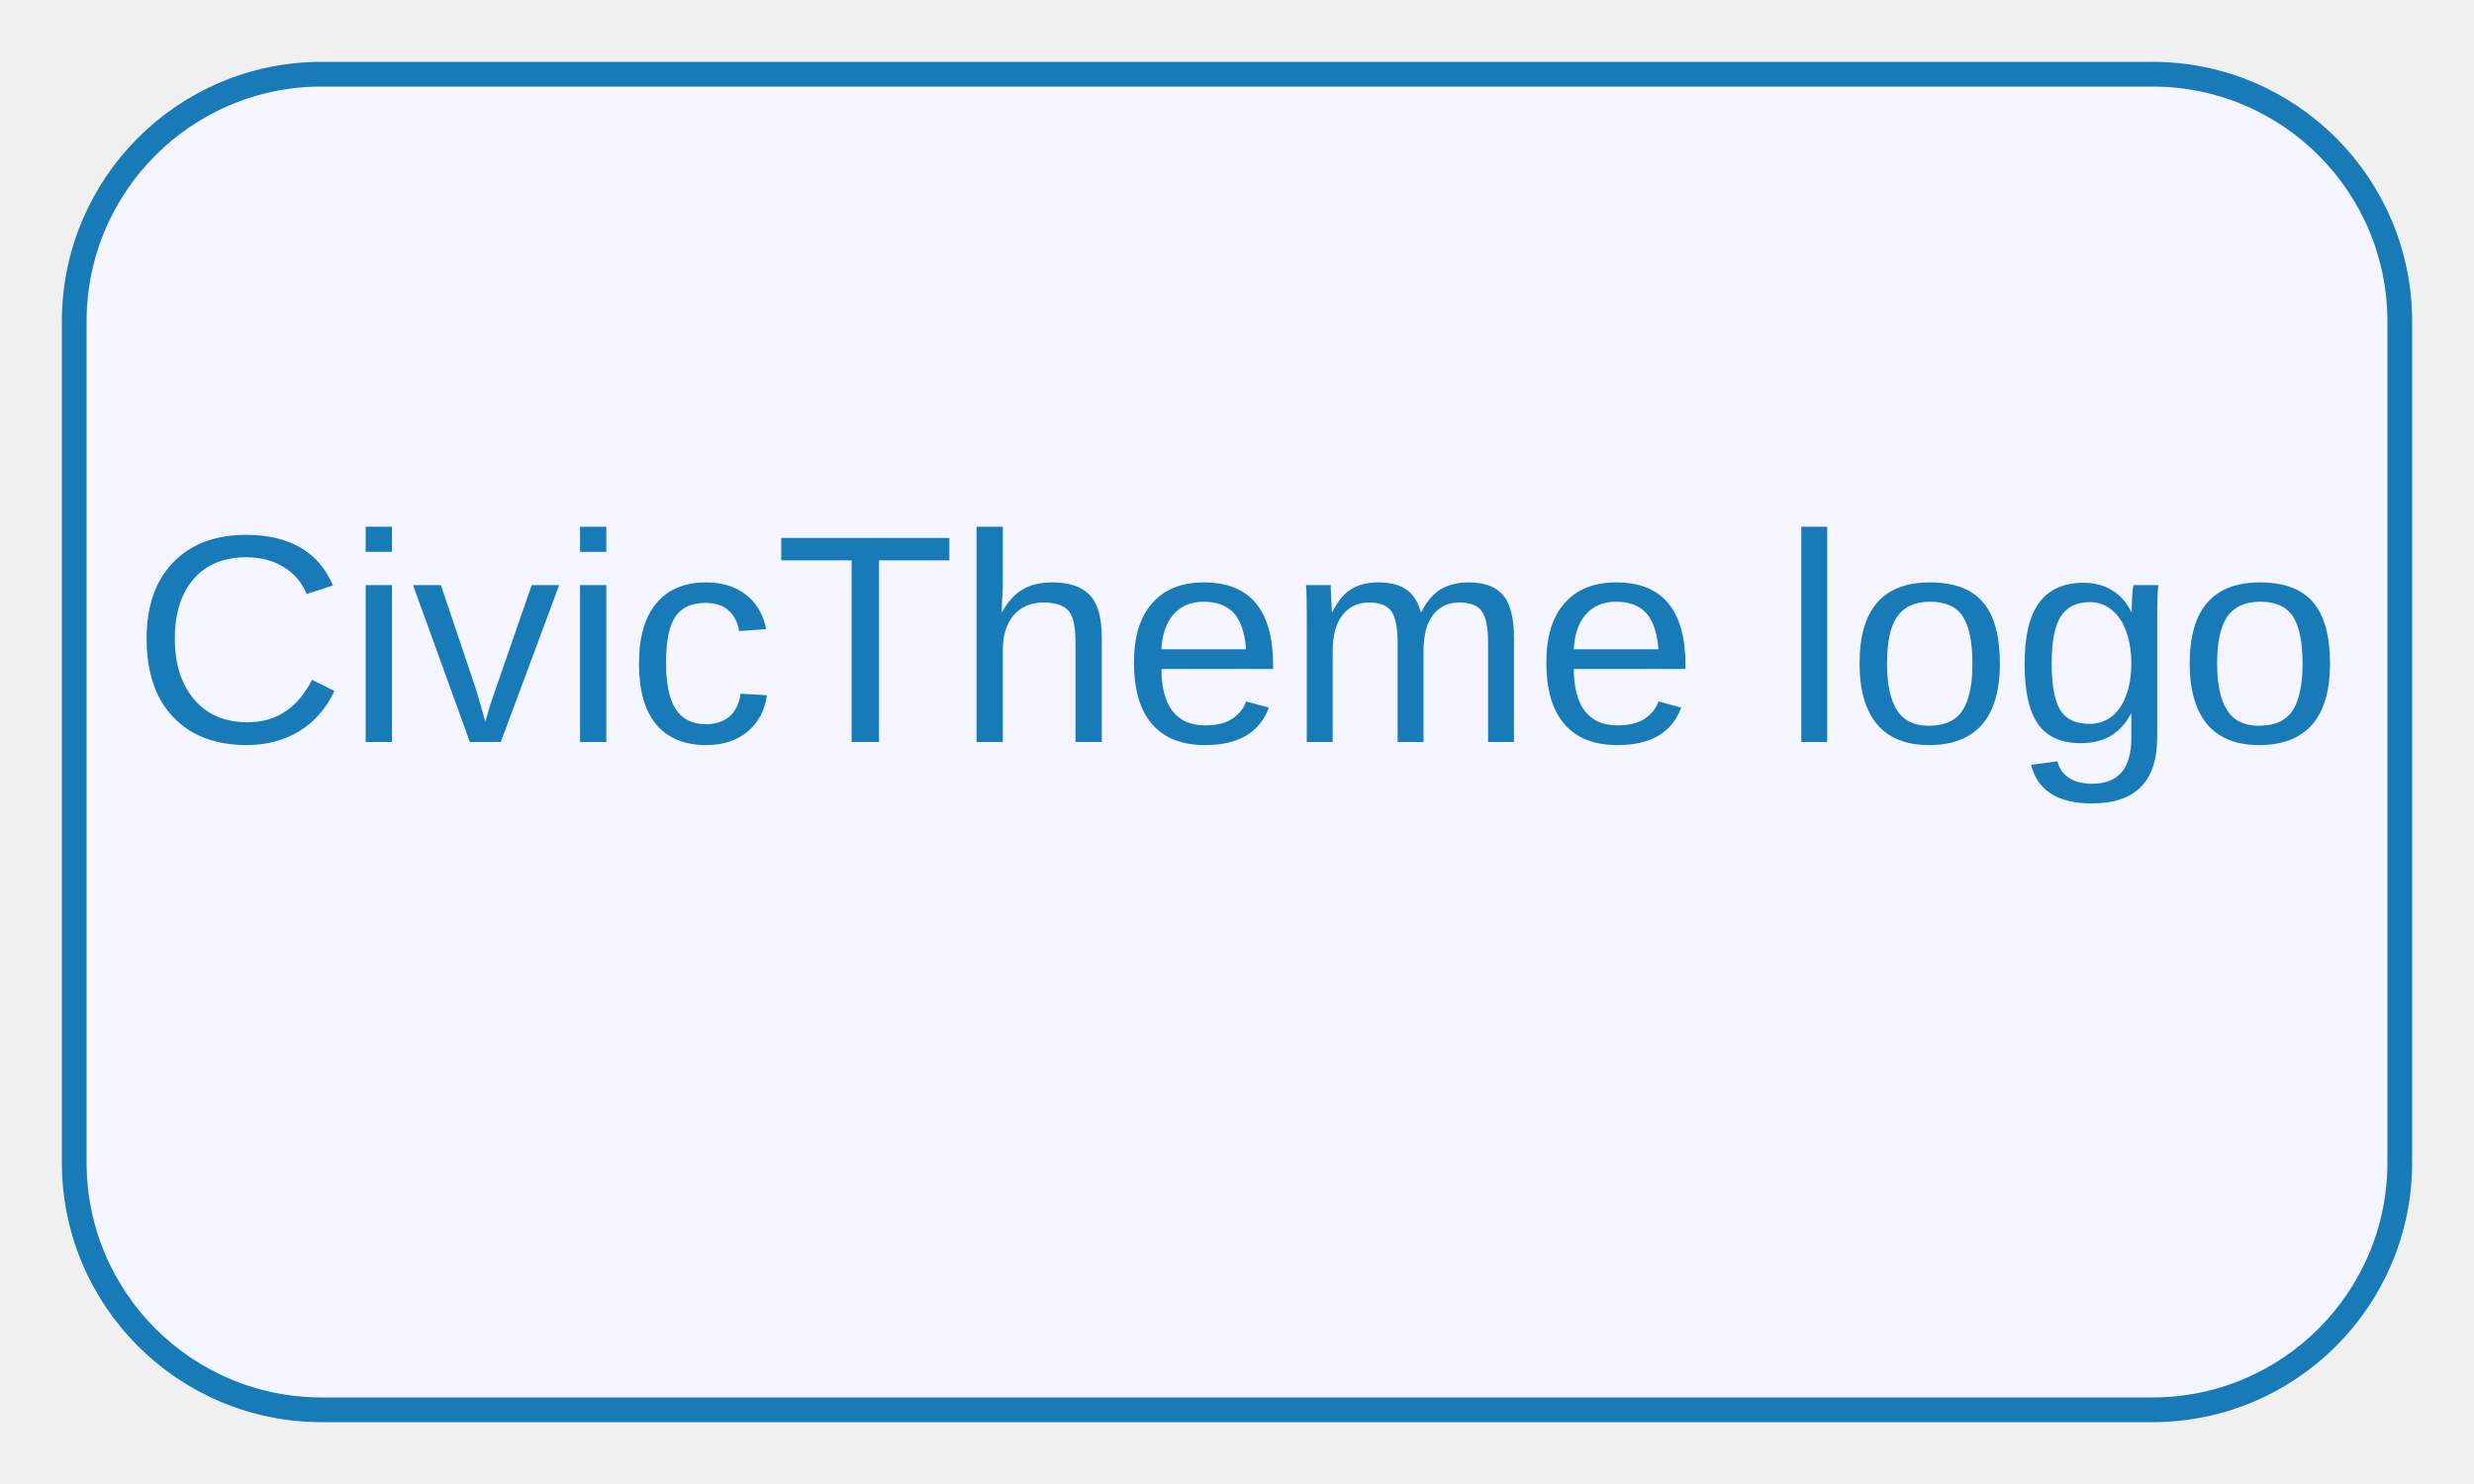
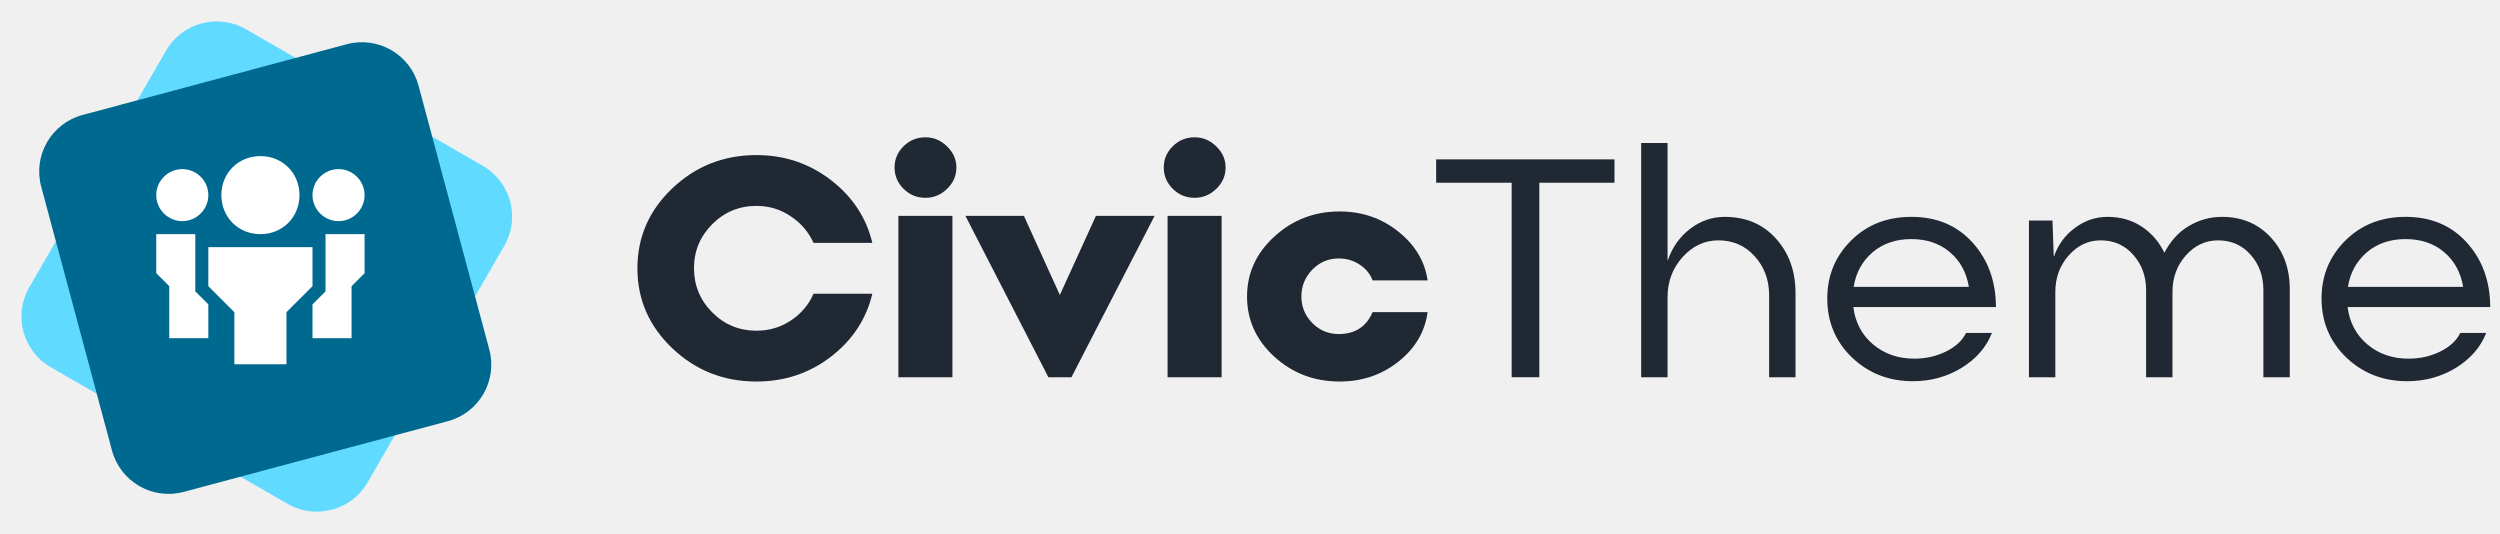
- <svg xmlns="http://www.w3.org/2000/svg" width="100" height="60">
-   <rect x="3" y="3" rx="10" ry="10" width="94" height="54" style="stroke: #187bb8; fill: #f5f5ff;" />
-   <text x="50%" y="50%" text-anchor="middle" alignment-baseline="middle" style="font-family: Arial, 'Helvetica Neue', Helvetica; fill: #187bb8;">CivicTheme logo</text>
+ <svg xmlns="http://www.w3.org/2000/svg" width="225" height="48" viewBox="0 0 225 48" fill="none">
+   <path d="M14.941 4.562C16.398 2.043 19.623 1.179 22.145 2.634L43.457 14.927C45.98 16.382 46.844 19.604 45.388 22.123L33.083 43.415C31.627 45.935 28.401 46.798 25.879 45.343L4.567 33.051C2.045 31.596 1.181 28.374 2.637 25.854L14.941 4.562Z" fill="#61DAFF" />
+   <path d="M3.709 16.796C2.955 13.986 4.624 11.097 7.438 10.344L31.208 3.981C34.022 3.228 36.913 4.895 37.667 7.706L44.036 31.453C44.79 34.264 43.121 37.153 40.307 37.906L16.537 44.269C13.723 45.022 10.832 43.354 10.078 40.544L3.709 16.796Z" fill="#00698F" />
+   <g clip-path="url(#clip0_13_6186)">
+     <path d="M23.438 21.073C21.445 21.073 19.922 19.551 19.922 17.561C19.922 15.571 21.445 14.049 23.438 14.049C25.43 14.049 26.953 15.571 26.953 17.561C26.953 19.551 25.43 21.073 23.438 21.073Z" fill="white" />
+     <path d="M25.781 32.781H21.094V28.098L18.75 25.756V22.244H28.125V25.756L25.781 28.098V32.781Z" fill="white" />
+     <path d="M16.406 19.902C15.117 19.902 14.062 18.849 14.062 17.561C14.062 16.273 15.117 15.22 16.406 15.22C17.695 15.22 18.75 16.273 18.75 17.561C18.75 18.849 17.695 19.902 16.406 19.902Z" fill="white" />
+     <path d="M17.578 26.224V21.073H14.062V24.585L15.234 25.756V30.439H18.75V27.395L17.578 26.224Z" fill="white" />
+     <path d="M30.469 19.902C31.758 19.902 32.812 18.849 32.812 17.561C32.812 16.273 31.758 15.22 30.469 15.22C29.18 15.22 28.125 16.273 28.125 17.561C28.125 18.849 29.18 19.902 30.469 19.902Z" fill="white" />
+     <path d="M29.297 26.224V21.073H32.812V24.585L31.641 25.756V30.439H28.125V27.395L29.297 26.224Z" fill="white" />
+   </g>
+   <path d="M78.51 26.434C77.967 28.721 76.722 30.612 74.776 32.108C72.841 33.594 70.609 34.337 68.082 34.337C65.135 34.337 62.612 33.342 60.514 31.35C58.416 29.359 57.367 26.958 57.367 24.148C57.367 21.337 58.416 18.936 60.514 16.945C62.612 14.954 65.135 13.958 68.082 13.958C70.599 13.958 72.831 14.706 74.776 16.202C76.722 17.697 77.967 19.584 78.51 21.861H73.217C72.769 20.87 72.082 20.07 71.157 19.46C70.242 18.841 69.217 18.531 68.082 18.531C66.518 18.531 65.187 19.084 64.091 20.189C63.003 21.285 62.46 22.604 62.46 24.148C62.46 25.691 63.008 27.015 64.105 28.12C65.202 29.216 66.527 29.764 68.082 29.764C69.217 29.764 70.247 29.459 71.172 28.849C72.106 28.23 72.788 27.425 73.217 26.434H78.51Z" fill="#1F2833" />
+   <path d="M83.286 17.802C82.523 17.802 81.87 17.535 81.326 17.002C80.782 16.459 80.511 15.816 80.511 15.073C80.511 14.329 80.782 13.691 81.326 13.158C81.87 12.624 82.523 12.357 83.286 12.357C84.03 12.357 84.678 12.629 85.231 13.172C85.794 13.715 86.075 14.348 86.075 15.073C86.075 15.816 85.794 16.459 85.231 17.002C84.678 17.535 84.03 17.802 83.286 17.802ZM80.854 33.951V19.431H85.718V33.951H80.854Z" fill="#1F2833" />
+   <path d="M94.356 33.951L86.889 19.431H92.153L95.386 26.548L98.633 19.431H103.912L96.43 33.951H94.356Z" fill="#1F2833" />
+   <path d="M107.514 17.802C106.751 17.802 106.098 17.535 105.555 17.002C105.011 16.459 104.739 15.816 104.739 15.073C104.739 14.329 105.011 13.691 105.555 13.158C106.098 12.624 106.751 12.357 107.514 12.357C108.258 12.357 108.907 12.629 109.46 13.172C110.023 13.715 110.304 14.348 110.304 15.073C110.304 15.816 110.023 16.459 109.46 17.002C108.907 17.535 108.258 17.802 107.514 17.802ZM105.083 33.951V19.431H109.946V33.951H105.083Z" fill="#1F2833" />
+   <path d="M128.484 28.092C128.245 29.864 127.368 31.35 125.851 32.551C124.345 33.742 122.585 34.337 120.573 34.337C118.284 34.337 116.319 33.589 114.679 32.093C113.048 30.598 112.233 28.797 112.233 26.691C112.233 24.586 113.053 22.785 114.693 21.289C116.334 19.784 118.294 19.031 120.573 19.031C122.585 19.031 124.345 19.636 125.851 20.846C127.358 22.047 128.236 23.509 128.484 25.234H123.534C123.315 24.652 122.928 24.181 122.375 23.819C121.822 23.447 121.193 23.261 120.487 23.261C119.552 23.261 118.756 23.6 118.098 24.276C117.45 24.953 117.125 25.758 117.125 26.691C117.125 27.606 117.45 28.397 118.098 29.064C118.756 29.731 119.552 30.064 120.487 30.064C121.956 30.064 122.971 29.407 123.534 28.092H128.484Z" fill="#1F2833" />
+   <path d="M145.304 14.344V16.445H138.538V33.951H136.049V16.445H129.254V14.344H145.304Z" fill="#1F2833" />
+   <path d="M147.705 33.951V12.872H150.08V23.419H150.109C150.5 22.266 151.162 21.327 152.097 20.603C153.041 19.879 154.085 19.517 155.23 19.517C157.128 19.517 158.663 20.17 159.836 21.475C161.009 22.771 161.596 24.405 161.596 26.377V33.951H159.221V26.577C159.221 25.195 158.792 24.028 157.933 23.076C157.075 22.113 155.983 21.632 154.658 21.632C153.408 21.632 152.331 22.137 151.425 23.147C150.528 24.148 150.08 25.348 150.08 26.748V33.951H147.705Z" fill="#1F2833" />
+   <path d="M172.279 32.279C173.319 32.279 174.272 32.065 175.14 31.636C176.008 31.207 176.609 30.65 176.943 29.964H179.274C178.769 31.25 177.858 32.298 176.542 33.108C175.226 33.908 173.767 34.309 172.165 34.309C170 34.309 168.174 33.599 166.686 32.179C165.198 30.75 164.454 28.978 164.454 26.863C164.454 24.814 165.165 23.08 166.586 21.661C168.016 20.232 169.828 19.517 172.022 19.517C174.311 19.517 176.151 20.294 177.544 21.847C178.936 23.4 179.632 25.329 179.632 27.634H166.8C166.972 29.016 167.563 30.136 168.574 30.993C169.595 31.85 170.83 32.279 172.279 32.279ZM172.022 21.518C170.62 21.518 169.452 21.918 168.517 22.718C167.592 23.519 167.029 24.552 166.829 25.82H177.2C176.981 24.514 176.409 23.471 175.484 22.69C174.559 21.909 173.405 21.518 172.022 21.518Z" fill="#1F2833" />
+   <path d="M199.957 19.517C201.769 19.517 203.243 20.136 204.378 21.375C205.513 22.614 206.08 24.162 206.08 26.02V33.951H203.705V26.105C203.705 24.857 203.324 23.8 202.561 22.933C201.798 22.066 200.821 21.632 199.628 21.632C198.494 21.632 197.526 22.085 196.725 22.99C195.923 23.895 195.523 24.991 195.523 26.277V33.951H193.148V26.105C193.148 24.857 192.762 23.8 191.99 22.933C191.227 22.066 190.249 21.632 189.057 21.632C187.941 21.632 186.983 22.085 186.182 22.99C185.381 23.895 184.98 24.991 184.98 26.277V33.951H182.605V19.846H184.723L184.837 23.061H184.866C185.238 22.004 185.867 21.151 186.754 20.503C187.641 19.846 188.614 19.517 189.672 19.517C190.845 19.517 191.87 19.808 192.748 20.389C193.625 20.961 194.307 21.747 194.793 22.747C195.356 21.67 196.095 20.865 197.011 20.332C197.936 19.789 198.918 19.517 199.957 19.517Z" fill="#1F2833" />
+   <path d="M216.764 32.279C217.803 32.279 218.757 32.065 219.625 31.636C220.493 31.207 221.094 30.65 221.427 29.964H223.759C223.254 31.25 222.343 32.298 221.027 33.108C219.711 33.908 218.252 34.309 216.649 34.309C214.485 34.309 212.658 33.599 211.171 32.179C209.683 30.75 208.939 28.978 208.939 26.863C208.939 24.814 209.649 23.08 211.07 21.661C212.501 20.232 214.313 19.517 216.506 19.517C218.795 19.517 220.636 20.294 222.028 21.847C223.42 23.4 224.117 25.329 224.117 27.634H211.285C211.457 29.016 212.048 30.136 213.059 30.993C214.079 31.85 215.314 32.279 216.764 32.279ZM216.506 21.518C215.104 21.518 213.936 21.918 213.002 22.718C212.077 23.519 211.514 24.552 211.314 25.82H221.685C221.465 24.514 220.893 23.471 219.968 22.69C219.043 21.909 217.889 21.518 216.506 21.518Z" fill="#1F2833" />
+   <defs>
+     <clipPath id="clip0_13_6186">
+       <rect width="18.75" height="18.732" fill="white" transform="translate(14.0625 14.0488)" />
+     </clipPath>
+   </defs>
</svg>
